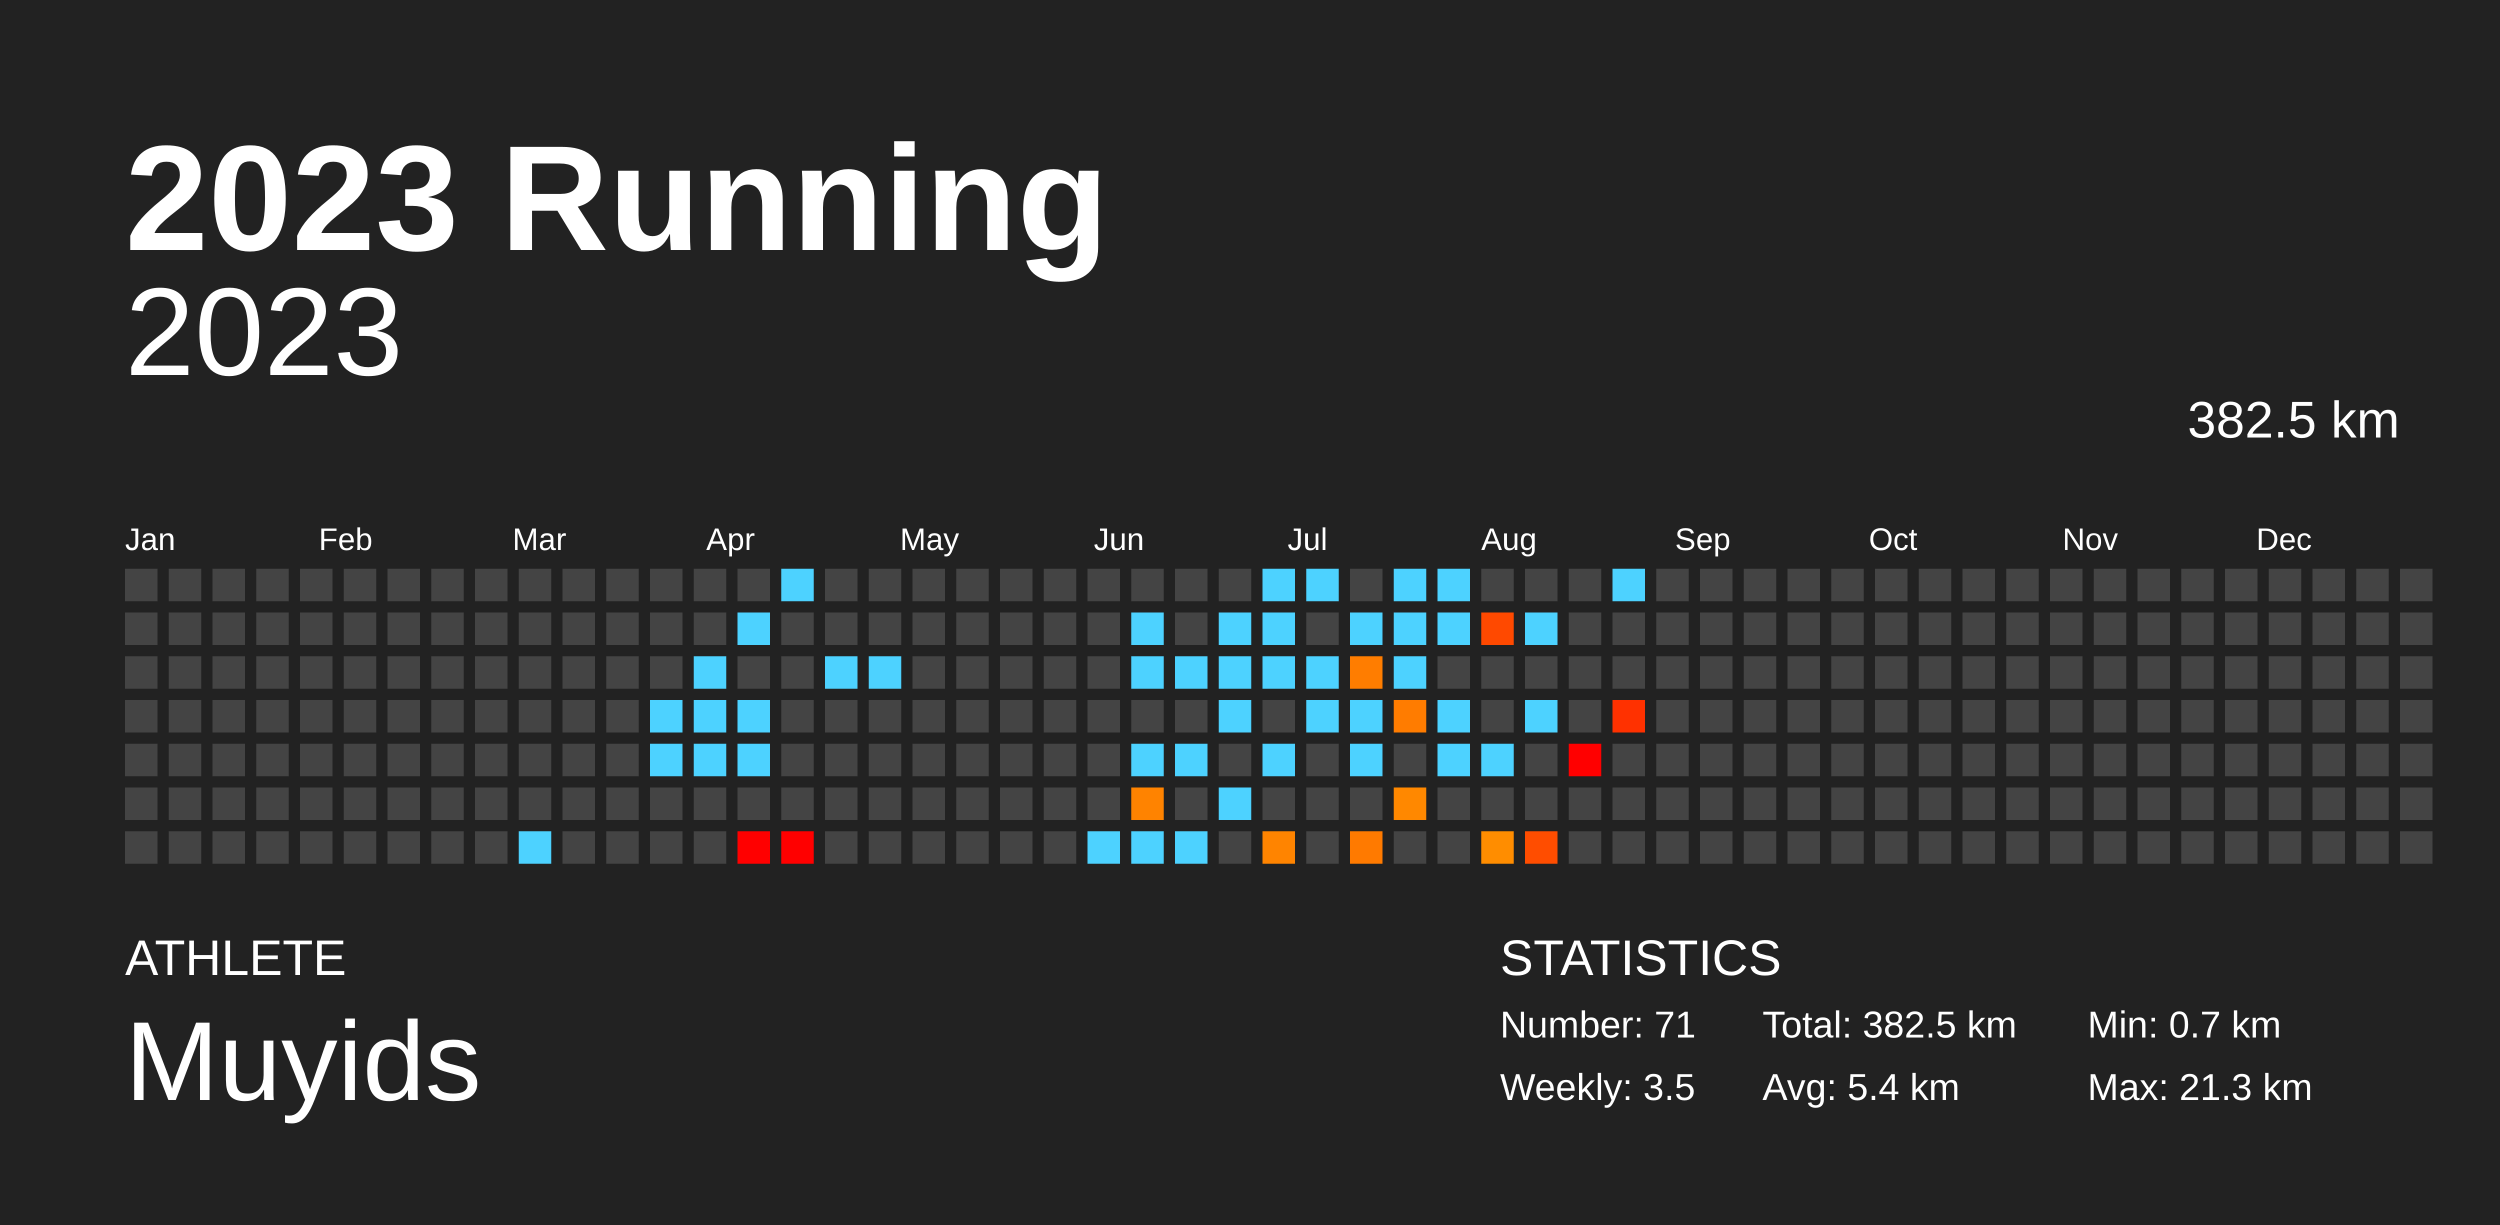
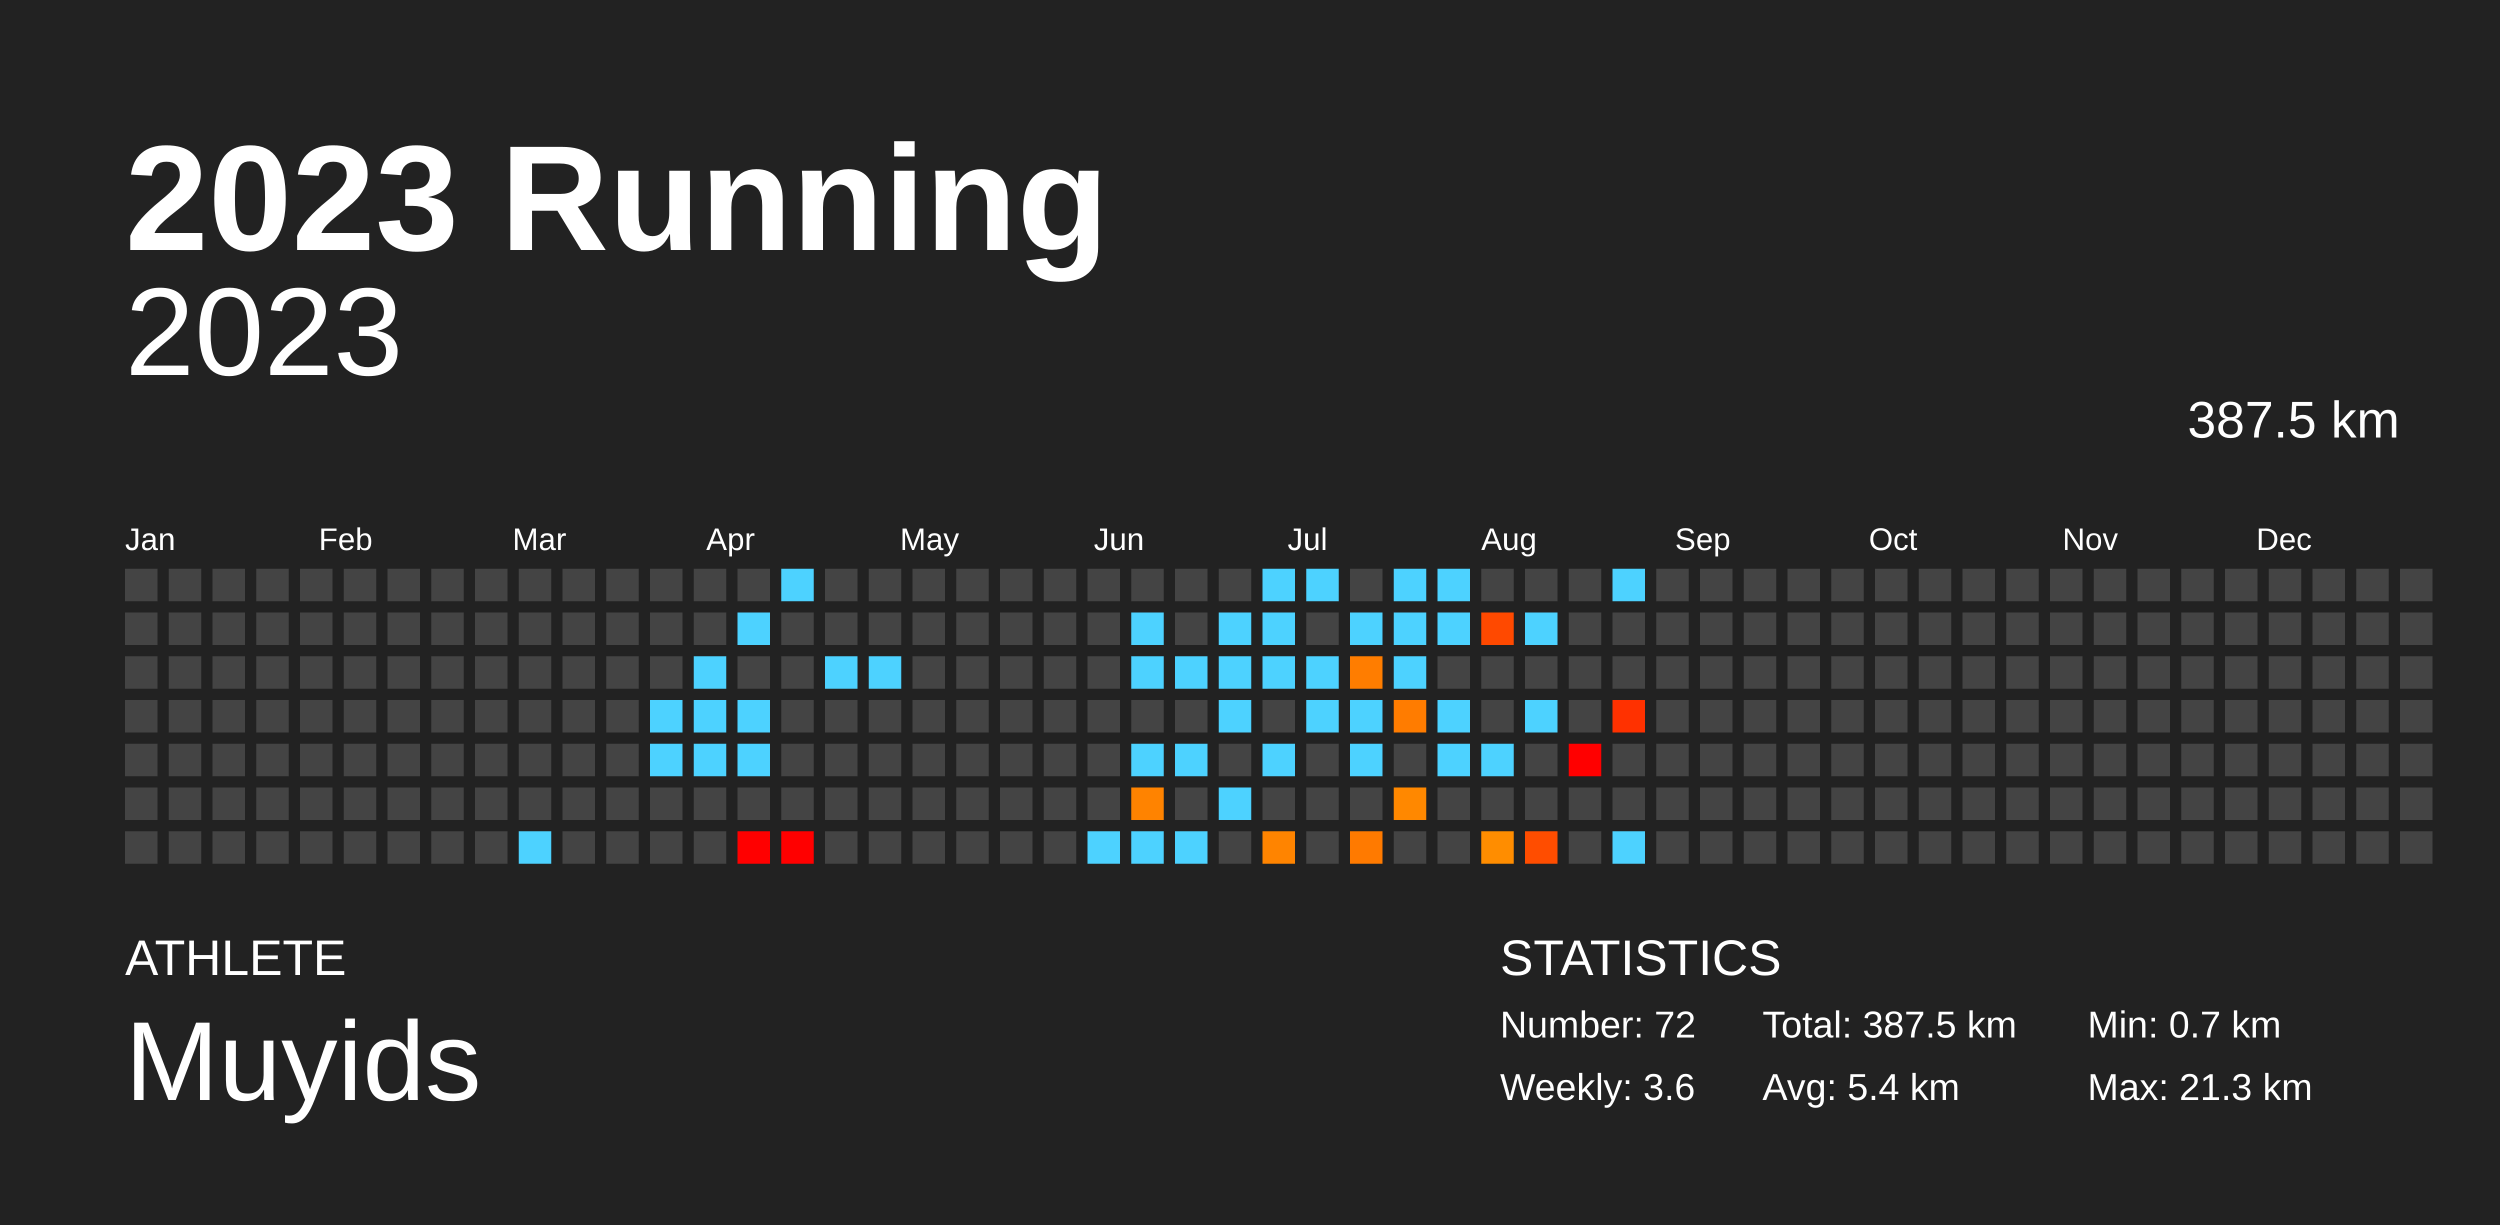
<svg xmlns="http://www.w3.org/2000/svg" baseProfile="full" height="98mm" version="1.1" viewBox="0,0,200,98" width="200mm">
  <defs />
  <rect fill="#222222" height="98" width="200" x="0" y="0" />
  <text fill="#FFFFFF" style="font-size:12px; font-family:Arial; font-weight:bold;" x="10" y="20">2023 Running</text>
  <text fill="#FFFFFF" style="font-size:4px; font-family:Arial" x="10" y="78">ATHLETE</text>
  <text fill="#FFFFFF" style="font-size:9px; font-family:Arial" x="10" y="88">Muyids</text>
  <text fill="#FFFFFF" style="font-size:4px; font-family:Arial" x="120" y="78">STATISTICS</text>
-   <text fill="#FFFFFF" style="font-size:3px; font-family:Arial" x="120" y="83">Number: 71</text>
-   <text fill="#FFFFFF" style="font-size:3px; font-family:Arial" x="120" y="88">Weekly: 3.5</text>
-   <text fill="#FFFFFF" style="font-size:3px; font-family:Arial" x="141" y="83">Total: 382.5 km</text>
+   <text fill="#FFFFFF" style="font-size:3px; font-family:Arial" x="120" y="83">Number: 72</text>
+   <text fill="#FFFFFF" style="font-size:3px; font-family:Arial" x="120" y="88">Weekly: 3.6</text>
+   <text fill="#FFFFFF" style="font-size:3px; font-family:Arial" x="141" y="83">Total: 387.5 km</text>
  <text fill="#FFFFFF" style="font-size:3px; font-family:Arial" x="141" y="88">Avg: 5.4 km</text>
  <text fill="#FFFFFF" style="font-size:3px; font-family:Arial" x="167" y="83">Min: 0.7 km</text>
  <text fill="#FFFFFF" style="font-size:3px; font-family:Arial" x="167" y="88">Max: 21.3 km</text>
  <text alignment-baseline="hanging" fill="#FFFFFF" style="font-size:10.0px; font-family:Arial;" x="10" y="30">2023</text>
-   <text alignment-baseline="hanging" fill="#FFFFFF" style="font-size:4.125px; font-family:Arial;" x="175" y="35">382.5 km</text>
+   <text alignment-baseline="hanging" fill="#FFFFFF" style="font-size:4.125px; font-family:Arial;" x="175" y="35">387.5 km</text>
  <text fill="#FFFFFF" style="font-size:2.5px; font-family:Arial" x="10.0" y="44">Jan</text>
  <text fill="#FFFFFF" style="font-size:2.5px; font-family:Arial" x="25.5" y="44">Feb</text>
  <text fill="#FFFFFF" style="font-size:2.5px; font-family:Arial" x="41.0" y="44">Mar</text>
  <text fill="#FFFFFF" style="font-size:2.5px; font-family:Arial" x="56.5" y="44">Apr</text>
  <text fill="#FFFFFF" style="font-size:2.5px; font-family:Arial" x="72.0" y="44">May</text>
  <text fill="#FFFFFF" style="font-size:2.5px; font-family:Arial" x="87.5" y="44">Jun</text>
  <text fill="#FFFFFF" style="font-size:2.5px; font-family:Arial" x="103.0" y="44">Jul</text>
  <text fill="#FFFFFF" style="font-size:2.5px; font-family:Arial" x="118.5" y="44">Aug</text>
  <text fill="#FFFFFF" style="font-size:2.5px; font-family:Arial" x="134.0" y="44">Sep</text>
  <text fill="#FFFFFF" style="font-size:2.5px; font-family:Arial" x="149.5" y="44">Oct</text>
  <text fill="#FFFFFF" style="font-size:2.5px; font-family:Arial" x="165.0" y="44">Nov</text>
  <text fill="#FFFFFF" style="font-size:2.5px; font-family:Arial" x="180.5" y="44">Dec</text>
  <rect fill="#444444" height="2.6" width="2.6" x="10.0" y="45.5" />
  <rect fill="#444444" height="2.6" width="2.6" x="10.0" y="49.0" />
  <rect fill="#444444" height="2.6" width="2.6" x="10.0" y="52.5" />
  <rect fill="#444444" height="2.6" width="2.6" x="10.0" y="56.0" />
  <rect fill="#444444" height="2.6" width="2.6" x="10.0" y="59.5" />
  <rect fill="#444444" height="2.6" width="2.6" x="10.0" y="63.0" />
  <rect fill="#444444" height="2.6" width="2.6" x="10.0" y="66.5" />
  <rect fill="#444444" height="2.6" width="2.6" x="13.5" y="45.5" />
  <rect fill="#444444" height="2.6" width="2.6" x="13.5" y="49.0" />
  <rect fill="#444444" height="2.6" width="2.6" x="13.5" y="52.5" />
  <rect fill="#444444" height="2.6" width="2.6" x="13.5" y="56.0" />
  <rect fill="#444444" height="2.6" width="2.6" x="13.5" y="59.5" />
  <rect fill="#444444" height="2.6" width="2.6" x="13.5" y="63.0" />
  <rect fill="#444444" height="2.6" width="2.6" x="13.5" y="66.5" />
  <rect fill="#444444" height="2.6" width="2.6" x="17.0" y="45.5" />
  <rect fill="#444444" height="2.6" width="2.6" x="17.0" y="49.0" />
  <rect fill="#444444" height="2.6" width="2.6" x="17.0" y="52.5" />
  <rect fill="#444444" height="2.6" width="2.6" x="17.0" y="56.0" />
  <rect fill="#444444" height="2.6" width="2.6" x="17.0" y="59.5" />
  <rect fill="#444444" height="2.6" width="2.6" x="17.0" y="63.0" />
  <rect fill="#444444" height="2.6" width="2.6" x="17.0" y="66.5" />
  <rect fill="#444444" height="2.6" width="2.6" x="20.5" y="45.5" />
  <rect fill="#444444" height="2.6" width="2.6" x="20.5" y="49.0" />
  <rect fill="#444444" height="2.6" width="2.6" x="20.5" y="52.5" />
  <rect fill="#444444" height="2.6" width="2.6" x="20.5" y="56.0" />
  <rect fill="#444444" height="2.6" width="2.6" x="20.5" y="59.5" />
  <rect fill="#444444" height="2.6" width="2.6" x="20.5" y="63.0" />
  <rect fill="#444444" height="2.6" width="2.6" x="20.5" y="66.5" />
  <rect fill="#444444" height="2.6" width="2.6" x="24.0" y="45.5" />
  <rect fill="#444444" height="2.6" width="2.6" x="24.0" y="49.0" />
  <rect fill="#444444" height="2.6" width="2.6" x="24.0" y="52.5" />
  <rect fill="#444444" height="2.6" width="2.6" x="24.0" y="56.0" />
  <rect fill="#444444" height="2.6" width="2.6" x="24.0" y="59.5" />
  <rect fill="#444444" height="2.6" width="2.6" x="24.0" y="63.0" />
  <rect fill="#444444" height="2.6" width="2.6" x="24.0" y="66.5" />
  <rect fill="#444444" height="2.6" width="2.6" x="27.5" y="45.5" />
  <rect fill="#444444" height="2.6" width="2.6" x="27.5" y="49.0" />
  <rect fill="#444444" height="2.6" width="2.6" x="27.5" y="52.5" />
  <rect fill="#444444" height="2.6" width="2.6" x="27.5" y="56.0" />
  <rect fill="#444444" height="2.6" width="2.6" x="27.5" y="59.5" />
  <rect fill="#444444" height="2.6" width="2.6" x="27.5" y="63.0" />
  <rect fill="#444444" height="2.6" width="2.6" x="27.5" y="66.5" />
  <rect fill="#444444" height="2.6" width="2.6" x="31.0" y="45.5" />
  <rect fill="#444444" height="2.6" width="2.6" x="31.0" y="49.0" />
  <rect fill="#444444" height="2.6" width="2.6" x="31.0" y="52.5" />
  <rect fill="#444444" height="2.6" width="2.6" x="31.0" y="56.0" />
  <rect fill="#444444" height="2.6" width="2.6" x="31.0" y="59.5" />
  <rect fill="#444444" height="2.6" width="2.6" x="31.0" y="63.0" />
  <rect fill="#444444" height="2.6" width="2.6" x="31.0" y="66.5" />
  <rect fill="#444444" height="2.6" width="2.6" x="34.5" y="45.5" />
  <rect fill="#444444" height="2.6" width="2.6" x="34.5" y="49.0" />
  <rect fill="#444444" height="2.6" width="2.6" x="34.5" y="52.5" />
  <rect fill="#444444" height="2.6" width="2.6" x="34.5" y="56.0" />
  <rect fill="#444444" height="2.6" width="2.6" x="34.5" y="59.5" />
  <rect fill="#444444" height="2.6" width="2.6" x="34.5" y="63.0" />
  <rect fill="#444444" height="2.6" width="2.6" x="34.5" y="66.5" />
  <rect fill="#444444" height="2.6" width="2.6" x="38.0" y="45.5" />
  <rect fill="#444444" height="2.6" width="2.6" x="38.0" y="49.0" />
  <rect fill="#444444" height="2.6" width="2.6" x="38.0" y="52.5" />
  <rect fill="#444444" height="2.6" width="2.6" x="38.0" y="56.0" />
  <rect fill="#444444" height="2.6" width="2.6" x="38.0" y="59.5" />
  <rect fill="#444444" height="2.6" width="2.6" x="38.0" y="63.0" />
  <rect fill="#444444" height="2.6" width="2.6" x="38.0" y="66.5" />
  <rect fill="#444444" height="2.6" width="2.6" x="41.5" y="45.5" />
  <rect fill="#444444" height="2.6" width="2.6" x="41.5" y="49.0" />
  <rect fill="#444444" height="2.6" width="2.6" x="41.5" y="52.5" />
  <rect fill="#444444" height="2.6" width="2.6" x="41.5" y="56.0" />
  <rect fill="#444444" height="2.6" width="2.6" x="41.5" y="59.5" />
  <rect fill="#444444" height="2.6" width="2.6" x="41.5" y="63.0" />
  <rect fill="#4dd2ff" height="2.6" width="2.6" x="41.5" y="66.5" />
  <rect fill="#444444" height="2.6" width="2.6" x="45.0" y="45.5" />
  <rect fill="#444444" height="2.6" width="2.6" x="45.0" y="49.0" />
  <rect fill="#444444" height="2.6" width="2.6" x="45.0" y="52.5" />
  <rect fill="#444444" height="2.6" width="2.6" x="45.0" y="56.0" />
  <rect fill="#444444" height="2.6" width="2.6" x="45.0" y="59.5" />
  <rect fill="#444444" height="2.6" width="2.6" x="45.0" y="63.0" />
  <rect fill="#444444" height="2.6" width="2.6" x="45.0" y="66.5" />
  <rect fill="#444444" height="2.6" width="2.6" x="48.5" y="45.5" />
  <rect fill="#444444" height="2.6" width="2.6" x="48.5" y="49.0" />
  <rect fill="#444444" height="2.6" width="2.6" x="48.5" y="52.5" />
  <rect fill="#444444" height="2.6" width="2.6" x="48.5" y="56.0" />
  <rect fill="#444444" height="2.6" width="2.6" x="48.5" y="59.5" />
  <rect fill="#444444" height="2.6" width="2.6" x="48.5" y="63.0" />
  <rect fill="#444444" height="2.6" width="2.6" x="48.5" y="66.5" />
  <rect fill="#444444" height="2.6" width="2.6" x="52.0" y="45.5" />
  <rect fill="#444444" height="2.6" width="2.6" x="52.0" y="49.0" />
  <rect fill="#444444" height="2.6" width="2.6" x="52.0" y="52.5" />
  <rect fill="#4dd2ff" height="2.6" width="2.6" x="52.0" y="56.0" />
  <rect fill="#4dd2ff" height="2.6" width="2.6" x="52.0" y="59.5" />
  <rect fill="#444444" height="2.6" width="2.6" x="52.0" y="63.0" />
  <rect fill="#444444" height="2.6" width="2.6" x="52.0" y="66.5" />
  <rect fill="#444444" height="2.6" width="2.6" x="55.5" y="45.5" />
  <rect fill="#444444" height="2.6" width="2.6" x="55.5" y="49.0" />
  <rect fill="#4dd2ff" height="2.6" width="2.6" x="55.5" y="52.5" />
  <rect fill="#4dd2ff" height="2.6" width="2.6" x="55.5" y="56.0" />
  <rect fill="#4dd2ff" height="2.6" width="2.6" x="55.5" y="59.5" />
  <rect fill="#444444" height="2.6" width="2.6" x="55.5" y="63.0" />
  <rect fill="#444444" height="2.6" width="2.6" x="55.5" y="66.5" />
  <rect fill="#444444" height="2.6" width="2.6" x="59.0" y="45.5" />
  <rect fill="#4dd2ff" height="2.6" width="2.6" x="59.0" y="49.0" />
  <rect fill="#444444" height="2.6" width="2.6" x="59.0" y="52.5" />
  <rect fill="#4dd2ff" height="2.6" width="2.6" x="59.0" y="56.0" />
  <rect fill="#4dd2ff" height="2.6" width="2.6" x="59.0" y="59.5" />
  <rect fill="#444444" height="2.6" width="2.6" x="59.0" y="63.0" />
  <rect fill="red" height="2.6" width="2.6" x="59.0" y="66.5" />
  <rect fill="#4dd2ff" height="2.6" width="2.6" x="62.5" y="45.5" />
  <rect fill="#444444" height="2.6" width="2.6" x="62.5" y="49.0" />
  <rect fill="#444444" height="2.6" width="2.6" x="62.5" y="52.5" />
  <rect fill="#444444" height="2.6" width="2.6" x="62.5" y="56.0" />
  <rect fill="#444444" height="2.6" width="2.6" x="62.5" y="59.5" />
  <rect fill="#444444" height="2.6" width="2.6" x="62.5" y="63.0" />
  <rect fill="red" height="2.6" width="2.6" x="62.5" y="66.5" />
  <rect fill="#444444" height="2.6" width="2.6" x="66.0" y="45.5" />
  <rect fill="#444444" height="2.6" width="2.6" x="66.0" y="49.0" />
  <rect fill="#4dd2ff" height="2.6" width="2.6" x="66.0" y="52.5" />
  <rect fill="#444444" height="2.6" width="2.6" x="66.0" y="56.0" />
  <rect fill="#444444" height="2.6" width="2.6" x="66.0" y="59.5" />
  <rect fill="#444444" height="2.6" width="2.6" x="66.0" y="63.0" />
  <rect fill="#444444" height="2.6" width="2.6" x="66.0" y="66.5" />
  <rect fill="#444444" height="2.6" width="2.6" x="69.5" y="45.5" />
  <rect fill="#444444" height="2.6" width="2.6" x="69.5" y="49.0" />
  <rect fill="#4dd2ff" height="2.6" width="2.6" x="69.5" y="52.5" />
  <rect fill="#444444" height="2.6" width="2.6" x="69.5" y="56.0" />
  <rect fill="#444444" height="2.6" width="2.6" x="69.5" y="59.5" />
  <rect fill="#444444" height="2.6" width="2.6" x="69.5" y="63.0" />
  <rect fill="#444444" height="2.6" width="2.6" x="69.5" y="66.5" />
  <rect fill="#444444" height="2.6" width="2.6" x="73.0" y="45.5" />
  <rect fill="#444444" height="2.6" width="2.6" x="73.0" y="49.0" />
  <rect fill="#444444" height="2.6" width="2.6" x="73.0" y="52.5" />
  <rect fill="#444444" height="2.6" width="2.6" x="73.0" y="56.0" />
  <rect fill="#444444" height="2.6" width="2.6" x="73.0" y="59.5" />
  <rect fill="#444444" height="2.6" width="2.6" x="73.0" y="63.0" />
  <rect fill="#444444" height="2.6" width="2.6" x="73.0" y="66.5" />
  <rect fill="#444444" height="2.6" width="2.6" x="76.5" y="45.5" />
  <rect fill="#444444" height="2.6" width="2.6" x="76.5" y="49.0" />
  <rect fill="#444444" height="2.6" width="2.6" x="76.5" y="52.5" />
  <rect fill="#444444" height="2.6" width="2.6" x="76.5" y="56.0" />
  <rect fill="#444444" height="2.6" width="2.6" x="76.5" y="59.5" />
  <rect fill="#444444" height="2.6" width="2.6" x="76.5" y="63.0" />
  <rect fill="#444444" height="2.6" width="2.6" x="76.5" y="66.5" />
  <rect fill="#444444" height="2.6" width="2.6" x="80.0" y="45.5" />
  <rect fill="#444444" height="2.6" width="2.6" x="80.0" y="49.0" />
  <rect fill="#444444" height="2.6" width="2.6" x="80.0" y="52.5" />
  <rect fill="#444444" height="2.6" width="2.6" x="80.0" y="56.0" />
  <rect fill="#444444" height="2.6" width="2.6" x="80.0" y="59.5" />
  <rect fill="#444444" height="2.6" width="2.6" x="80.0" y="63.0" />
  <rect fill="#444444" height="2.6" width="2.6" x="80.0" y="66.5" />
  <rect fill="#444444" height="2.6" width="2.6" x="83.5" y="45.5" />
  <rect fill="#444444" height="2.6" width="2.6" x="83.5" y="49.0" />
  <rect fill="#444444" height="2.6" width="2.6" x="83.5" y="52.5" />
  <rect fill="#444444" height="2.6" width="2.6" x="83.5" y="56.0" />
  <rect fill="#444444" height="2.6" width="2.6" x="83.5" y="59.5" />
  <rect fill="#444444" height="2.6" width="2.6" x="83.5" y="63.0" />
  <rect fill="#444444" height="2.6" width="2.6" x="83.5" y="66.5" />
  <rect fill="#444444" height="2.6" width="2.6" x="87.0" y="45.5" />
  <rect fill="#444444" height="2.6" width="2.6" x="87.0" y="49.0" />
  <rect fill="#444444" height="2.6" width="2.6" x="87.0" y="52.5" />
  <rect fill="#444444" height="2.6" width="2.6" x="87.0" y="56.0" />
  <rect fill="#444444" height="2.6" width="2.6" x="87.0" y="59.5" />
  <rect fill="#444444" height="2.6" width="2.6" x="87.0" y="63.0" />
  <rect fill="#4dd2ff" height="2.6" width="2.6" x="87.0" y="66.5" />
  <rect fill="#444444" height="2.6" width="2.6" x="90.5" y="45.5" />
  <rect fill="#4dd2ff" height="2.6" width="2.6" x="90.5" y="49.0" />
  <rect fill="#4dd2ff" height="2.6" width="2.6" x="90.5" y="52.5" />
  <rect fill="#444444" height="2.6" width="2.6" x="90.5" y="56.0" />
  <rect fill="#4dd2ff" height="2.6" width="2.6" x="90.5" y="59.5" />
  <rect fill="#ff8300" height="2.6" width="2.6" x="90.5" y="63.0" />
  <rect fill="#4dd2ff" height="2.6" width="2.6" x="90.5" y="66.5" />
  <rect fill="#444444" height="2.6" width="2.6" x="94.0" y="45.5" />
  <rect fill="#444444" height="2.6" width="2.6" x="94.0" y="49.0" />
  <rect fill="#4dd2ff" height="2.6" width="2.6" x="94.0" y="52.5" />
  <rect fill="#444444" height="2.6" width="2.6" x="94.0" y="56.0" />
  <rect fill="#4dd2ff" height="2.6" width="2.6" x="94.0" y="59.5" />
  <rect fill="#444444" height="2.6" width="2.6" x="94.0" y="63.0" />
  <rect fill="#4dd2ff" height="2.6" width="2.6" x="94.0" y="66.5" />
  <rect fill="#444444" height="2.6" width="2.6" x="97.5" y="45.5" />
  <rect fill="#4dd2ff" height="2.6" width="2.6" x="97.5" y="49.0" />
  <rect fill="#4dd2ff" height="2.6" width="2.6" x="97.5" y="52.5" />
  <rect fill="#4dd2ff" height="2.6" width="2.6" x="97.5" y="56.0" />
  <rect fill="#444444" height="2.6" width="2.6" x="97.5" y="59.5" />
  <rect fill="#4dd2ff" height="2.6" width="2.6" x="97.5" y="63.0" />
  <rect fill="#444444" height="2.6" width="2.6" x="97.5" y="66.5" />
  <rect fill="#4dd2ff" height="2.6" width="2.6" x="101.0" y="45.5" />
  <rect fill="#4dd2ff" height="2.6" width="2.6" x="101.0" y="49.0" />
  <rect fill="#4dd2ff" height="2.6" width="2.6" x="101.0" y="52.5" />
  <rect fill="#444444" height="2.6" width="2.6" x="101.0" y="56.0" />
  <rect fill="#4dd2ff" height="2.6" width="2.6" x="101.0" y="59.5" />
  <rect fill="#444444" height="2.6" width="2.6" x="101.0" y="63.0" />
  <rect fill="#ff8400" height="2.6" width="2.6" x="101.0" y="66.5" />
  <rect fill="#4dd2ff" height="2.6" width="2.6" x="104.5" y="45.5" />
  <rect fill="#444444" height="2.6" width="2.6" x="104.5" y="49.0" />
  <rect fill="#4dd2ff" height="2.6" width="2.6" x="104.5" y="52.5" />
  <rect fill="#4dd2ff" height="2.6" width="2.6" x="104.5" y="56.0" />
  <rect fill="#444444" height="2.6" width="2.6" x="104.5" y="59.5" />
  <rect fill="#444444" height="2.6" width="2.6" x="104.5" y="63.0" />
  <rect fill="#444444" height="2.6" width="2.6" x="104.5" y="66.5" />
  <rect fill="#444444" height="2.6" width="2.6" x="108.0" y="45.5" />
  <rect fill="#4dd2ff" height="2.6" width="2.6" x="108.0" y="49.0" />
  <rect fill="#ff7d00" height="2.6" width="2.6" x="108.0" y="52.5" />
  <rect fill="#4dd2ff" height="2.6" width="2.6" x="108.0" y="56.0" />
  <rect fill="#4dd2ff" height="2.6" width="2.6" x="108.0" y="59.5" />
  <rect fill="#444444" height="2.6" width="2.6" x="108.0" y="63.0" />
  <rect fill="#ff7a00" height="2.6" width="2.6" x="108.0" y="66.5" />
  <rect fill="#4dd2ff" height="2.6" width="2.6" x="111.5" y="45.5" />
  <rect fill="#4dd2ff" height="2.6" width="2.6" x="111.5" y="49.0" />
  <rect fill="#4dd2ff" height="2.6" width="2.6" x="111.5" y="52.5" />
  <rect fill="#ff7c00" height="2.6" width="2.6" x="111.5" y="56.0" />
  <rect fill="#444444" height="2.6" width="2.6" x="111.5" y="59.5" />
  <rect fill="#ff8800" height="2.6" width="2.6" x="111.5" y="63.0" />
  <rect fill="#444444" height="2.6" width="2.6" x="111.5" y="66.5" />
  <rect fill="#4dd2ff" height="2.6" width="2.6" x="115.0" y="45.5" />
  <rect fill="#4dd2ff" height="2.6" width="2.6" x="115.0" y="49.0" />
  <rect fill="#444444" height="2.6" width="2.6" x="115.0" y="52.5" />
  <rect fill="#4dd2ff" height="2.6" width="2.6" x="115.0" y="56.0" />
  <rect fill="#4dd2ff" height="2.6" width="2.6" x="115.0" y="59.5" />
  <rect fill="#444444" height="2.6" width="2.6" x="115.0" y="63.0" />
  <rect fill="#444444" height="2.6" width="2.6" x="115.0" y="66.5" />
  <rect fill="#444444" height="2.6" width="2.6" x="118.5" y="45.5" />
  <rect fill="#ff4900" height="2.6" width="2.6" x="118.5" y="49.0" />
  <rect fill="#444444" height="2.6" width="2.6" x="118.5" y="52.5" />
  <rect fill="#444444" height="2.6" width="2.6" x="118.5" y="56.0" />
  <rect fill="#4dd2ff" height="2.6" width="2.6" x="118.5" y="59.5" />
  <rect fill="#444444" height="2.6" width="2.6" x="118.5" y="63.0" />
  <rect fill="#ff8d00" height="2.6" width="2.6" x="118.5" y="66.5" />
  <rect fill="#444444" height="2.6" width="2.6" x="122.0" y="45.5" />
  <rect fill="#4dd2ff" height="2.6" width="2.6" x="122.0" y="49.0" />
  <rect fill="#444444" height="2.6" width="2.6" x="122.0" y="52.5" />
  <rect fill="#4dd2ff" height="2.6" width="2.6" x="122.0" y="56.0" />
  <rect fill="#444444" height="2.6" width="2.6" x="122.0" y="59.5" />
  <rect fill="#444444" height="2.6" width="2.6" x="122.0" y="63.0" />
  <rect fill="#ff4d00" height="2.6" width="2.6" x="122.0" y="66.5" />
  <rect fill="#444444" height="2.6" width="2.6" x="125.5" y="45.5" />
  <rect fill="#444444" height="2.6" width="2.6" x="125.5" y="49.0" />
  <rect fill="#444444" height="2.6" width="2.6" x="125.5" y="52.5" />
  <rect fill="#444444" height="2.6" width="2.6" x="125.5" y="56.0" />
  <rect fill="red" height="2.6" width="2.6" x="125.5" y="59.5" />
  <rect fill="#444444" height="2.6" width="2.6" x="125.5" y="63.0" />
  <rect fill="#444444" height="2.6" width="2.6" x="125.5" y="66.5" />
  <rect fill="#4dd2ff" height="2.6" width="2.6" x="129.0" y="45.5" />
  <rect fill="#444444" height="2.6" width="2.6" x="129.0" y="49.0" />
  <rect fill="#444444" height="2.6" width="2.6" x="129.0" y="52.5" />
  <rect fill="#ff3100" height="2.6" width="2.6" x="129.0" y="56.0" />
  <rect fill="#444444" height="2.6" width="2.6" x="129.0" y="59.5" />
  <rect fill="#444444" height="2.6" width="2.6" x="129.0" y="63.0" />
-   <rect fill="#444444" height="2.6" width="2.6" x="129.0" y="66.5" />
+   <rect fill="#4dd2ff" height="2.6" width="2.6" x="129.0" y="66.5" />
  <rect fill="#444444" height="2.6" width="2.6" x="132.5" y="45.5" />
  <rect fill="#444444" height="2.6" width="2.6" x="132.5" y="49.0" />
  <rect fill="#444444" height="2.6" width="2.6" x="132.5" y="52.5" />
  <rect fill="#444444" height="2.6" width="2.6" x="132.5" y="56.0" />
  <rect fill="#444444" height="2.6" width="2.6" x="132.5" y="59.5" />
  <rect fill="#444444" height="2.6" width="2.6" x="132.5" y="63.0" />
  <rect fill="#444444" height="2.6" width="2.6" x="132.5" y="66.5" />
  <rect fill="#444444" height="2.6" width="2.6" x="136.0" y="45.5" />
  <rect fill="#444444" height="2.6" width="2.6" x="136.0" y="49.0" />
  <rect fill="#444444" height="2.6" width="2.6" x="136.0" y="52.5" />
  <rect fill="#444444" height="2.6" width="2.6" x="136.0" y="56.0" />
  <rect fill="#444444" height="2.6" width="2.6" x="136.0" y="59.5" />
  <rect fill="#444444" height="2.6" width="2.6" x="136.0" y="63.0" />
  <rect fill="#444444" height="2.6" width="2.6" x="136.0" y="66.5" />
  <rect fill="#444444" height="2.6" width="2.6" x="139.5" y="45.5" />
  <rect fill="#444444" height="2.6" width="2.6" x="139.5" y="49.0" />
  <rect fill="#444444" height="2.6" width="2.6" x="139.5" y="52.5" />
  <rect fill="#444444" height="2.6" width="2.6" x="139.5" y="56.0" />
  <rect fill="#444444" height="2.6" width="2.6" x="139.5" y="59.5" />
  <rect fill="#444444" height="2.6" width="2.6" x="139.5" y="63.0" />
  <rect fill="#444444" height="2.6" width="2.6" x="139.5" y="66.5" />
  <rect fill="#444444" height="2.6" width="2.6" x="143.0" y="45.5" />
  <rect fill="#444444" height="2.6" width="2.6" x="143.0" y="49.0" />
  <rect fill="#444444" height="2.6" width="2.6" x="143.0" y="52.5" />
  <rect fill="#444444" height="2.6" width="2.6" x="143.0" y="56.0" />
  <rect fill="#444444" height="2.6" width="2.6" x="143.0" y="59.5" />
  <rect fill="#444444" height="2.6" width="2.6" x="143.0" y="63.0" />
  <rect fill="#444444" height="2.6" width="2.6" x="143.0" y="66.5" />
  <rect fill="#444444" height="2.6" width="2.6" x="146.5" y="45.5" />
  <rect fill="#444444" height="2.6" width="2.6" x="146.5" y="49.0" />
  <rect fill="#444444" height="2.6" width="2.6" x="146.5" y="52.5" />
  <rect fill="#444444" height="2.6" width="2.6" x="146.5" y="56.0" />
  <rect fill="#444444" height="2.6" width="2.6" x="146.5" y="59.5" />
  <rect fill="#444444" height="2.6" width="2.6" x="146.5" y="63.0" />
  <rect fill="#444444" height="2.6" width="2.6" x="146.5" y="66.5" />
  <rect fill="#444444" height="2.6" width="2.6" x="150.0" y="45.5" />
  <rect fill="#444444" height="2.6" width="2.6" x="150.0" y="49.0" />
  <rect fill="#444444" height="2.6" width="2.6" x="150.0" y="52.5" />
  <rect fill="#444444" height="2.6" width="2.6" x="150.0" y="56.0" />
  <rect fill="#444444" height="2.6" width="2.6" x="150.0" y="59.5" />
  <rect fill="#444444" height="2.6" width="2.6" x="150.0" y="63.0" />
  <rect fill="#444444" height="2.6" width="2.6" x="150.0" y="66.5" />
  <rect fill="#444444" height="2.6" width="2.6" x="153.5" y="45.5" />
  <rect fill="#444444" height="2.6" width="2.6" x="153.5" y="49.0" />
  <rect fill="#444444" height="2.6" width="2.6" x="153.5" y="52.5" />
  <rect fill="#444444" height="2.6" width="2.6" x="153.5" y="56.0" />
  <rect fill="#444444" height="2.6" width="2.6" x="153.5" y="59.5" />
  <rect fill="#444444" height="2.6" width="2.6" x="153.5" y="63.0" />
  <rect fill="#444444" height="2.6" width="2.6" x="153.5" y="66.5" />
  <rect fill="#444444" height="2.6" width="2.6" x="157.0" y="45.5" />
  <rect fill="#444444" height="2.6" width="2.6" x="157.0" y="49.0" />
  <rect fill="#444444" height="2.6" width="2.6" x="157.0" y="52.5" />
  <rect fill="#444444" height="2.6" width="2.6" x="157.0" y="56.0" />
  <rect fill="#444444" height="2.6" width="2.6" x="157.0" y="59.5" />
  <rect fill="#444444" height="2.6" width="2.6" x="157.0" y="63.0" />
  <rect fill="#444444" height="2.6" width="2.6" x="157.0" y="66.5" />
  <rect fill="#444444" height="2.6" width="2.6" x="160.5" y="45.5" />
  <rect fill="#444444" height="2.6" width="2.6" x="160.5" y="49.0" />
  <rect fill="#444444" height="2.6" width="2.6" x="160.5" y="52.5" />
  <rect fill="#444444" height="2.6" width="2.6" x="160.5" y="56.0" />
  <rect fill="#444444" height="2.6" width="2.6" x="160.5" y="59.5" />
  <rect fill="#444444" height="2.6" width="2.6" x="160.5" y="63.0" />
  <rect fill="#444444" height="2.6" width="2.6" x="160.5" y="66.5" />
  <rect fill="#444444" height="2.6" width="2.6" x="164.0" y="45.5" />
  <rect fill="#444444" height="2.6" width="2.6" x="164.0" y="49.0" />
  <rect fill="#444444" height="2.6" width="2.6" x="164.0" y="52.5" />
  <rect fill="#444444" height="2.6" width="2.6" x="164.0" y="56.0" />
  <rect fill="#444444" height="2.6" width="2.6" x="164.0" y="59.5" />
  <rect fill="#444444" height="2.6" width="2.6" x="164.0" y="63.0" />
  <rect fill="#444444" height="2.6" width="2.6" x="164.0" y="66.5" />
  <rect fill="#444444" height="2.6" width="2.6" x="167.5" y="45.5" />
  <rect fill="#444444" height="2.6" width="2.6" x="167.5" y="49.0" />
  <rect fill="#444444" height="2.6" width="2.6" x="167.5" y="52.5" />
  <rect fill="#444444" height="2.6" width="2.6" x="167.5" y="56.0" />
  <rect fill="#444444" height="2.6" width="2.6" x="167.5" y="59.5" />
  <rect fill="#444444" height="2.6" width="2.6" x="167.5" y="63.0" />
  <rect fill="#444444" height="2.6" width="2.6" x="167.5" y="66.5" />
  <rect fill="#444444" height="2.6" width="2.6" x="171.0" y="45.5" />
  <rect fill="#444444" height="2.6" width="2.6" x="171.0" y="49.0" />
  <rect fill="#444444" height="2.6" width="2.6" x="171.0" y="52.5" />
  <rect fill="#444444" height="2.6" width="2.6" x="171.0" y="56.0" />
  <rect fill="#444444" height="2.6" width="2.6" x="171.0" y="59.5" />
  <rect fill="#444444" height="2.6" width="2.6" x="171.0" y="63.0" />
  <rect fill="#444444" height="2.6" width="2.6" x="171.0" y="66.5" />
  <rect fill="#444444" height="2.6" width="2.6" x="174.5" y="45.5" />
  <rect fill="#444444" height="2.6" width="2.6" x="174.5" y="49.0" />
  <rect fill="#444444" height="2.6" width="2.6" x="174.5" y="52.5" />
  <rect fill="#444444" height="2.6" width="2.6" x="174.5" y="56.0" />
  <rect fill="#444444" height="2.6" width="2.6" x="174.5" y="59.5" />
  <rect fill="#444444" height="2.6" width="2.6" x="174.5" y="63.0" />
  <rect fill="#444444" height="2.6" width="2.6" x="174.5" y="66.5" />
  <rect fill="#444444" height="2.6" width="2.6" x="178.0" y="45.5" />
  <rect fill="#444444" height="2.6" width="2.6" x="178.0" y="49.0" />
  <rect fill="#444444" height="2.6" width="2.6" x="178.0" y="52.5" />
  <rect fill="#444444" height="2.6" width="2.6" x="178.0" y="56.0" />
  <rect fill="#444444" height="2.6" width="2.6" x="178.0" y="59.5" />
  <rect fill="#444444" height="2.6" width="2.6" x="178.0" y="63.0" />
  <rect fill="#444444" height="2.6" width="2.6" x="178.0" y="66.5" />
  <rect fill="#444444" height="2.6" width="2.6" x="181.5" y="45.5" />
  <rect fill="#444444" height="2.6" width="2.6" x="181.5" y="49.0" />
  <rect fill="#444444" height="2.6" width="2.6" x="181.5" y="52.5" />
  <rect fill="#444444" height="2.6" width="2.6" x="181.5" y="56.0" />
  <rect fill="#444444" height="2.6" width="2.6" x="181.5" y="59.5" />
  <rect fill="#444444" height="2.6" width="2.6" x="181.5" y="63.0" />
  <rect fill="#444444" height="2.6" width="2.6" x="181.5" y="66.5" />
  <rect fill="#444444" height="2.6" width="2.6" x="185.0" y="45.5" />
  <rect fill="#444444" height="2.6" width="2.6" x="185.0" y="49.0" />
  <rect fill="#444444" height="2.6" width="2.6" x="185.0" y="52.5" />
  <rect fill="#444444" height="2.6" width="2.6" x="185.0" y="56.0" />
  <rect fill="#444444" height="2.6" width="2.6" x="185.0" y="59.5" />
  <rect fill="#444444" height="2.6" width="2.6" x="185.0" y="63.0" />
  <rect fill="#444444" height="2.6" width="2.6" x="185.0" y="66.5" />
  <rect fill="#444444" height="2.6" width="2.6" x="188.5" y="45.5" />
  <rect fill="#444444" height="2.6" width="2.6" x="188.5" y="49.0" />
  <rect fill="#444444" height="2.6" width="2.6" x="188.5" y="52.5" />
  <rect fill="#444444" height="2.6" width="2.6" x="188.5" y="56.0" />
  <rect fill="#444444" height="2.6" width="2.6" x="188.5" y="59.5" />
  <rect fill="#444444" height="2.6" width="2.6" x="188.5" y="63.0" />
  <rect fill="#444444" height="2.6" width="2.6" x="188.5" y="66.5" />
  <rect fill="#444444" height="2.6" width="2.6" x="192.0" y="45.5" />
  <rect fill="#444444" height="2.6" width="2.6" x="192.0" y="49.0" />
  <rect fill="#444444" height="2.6" width="2.6" x="192.0" y="52.5" />
  <rect fill="#444444" height="2.6" width="2.6" x="192.0" y="56.0" />
  <rect fill="#444444" height="2.6" width="2.6" x="192.0" y="59.5" />
  <rect fill="#444444" height="2.6" width="2.6" x="192.0" y="63.0" />
  <rect fill="#444444" height="2.6" width="2.6" x="192.0" y="66.5" />
</svg>
